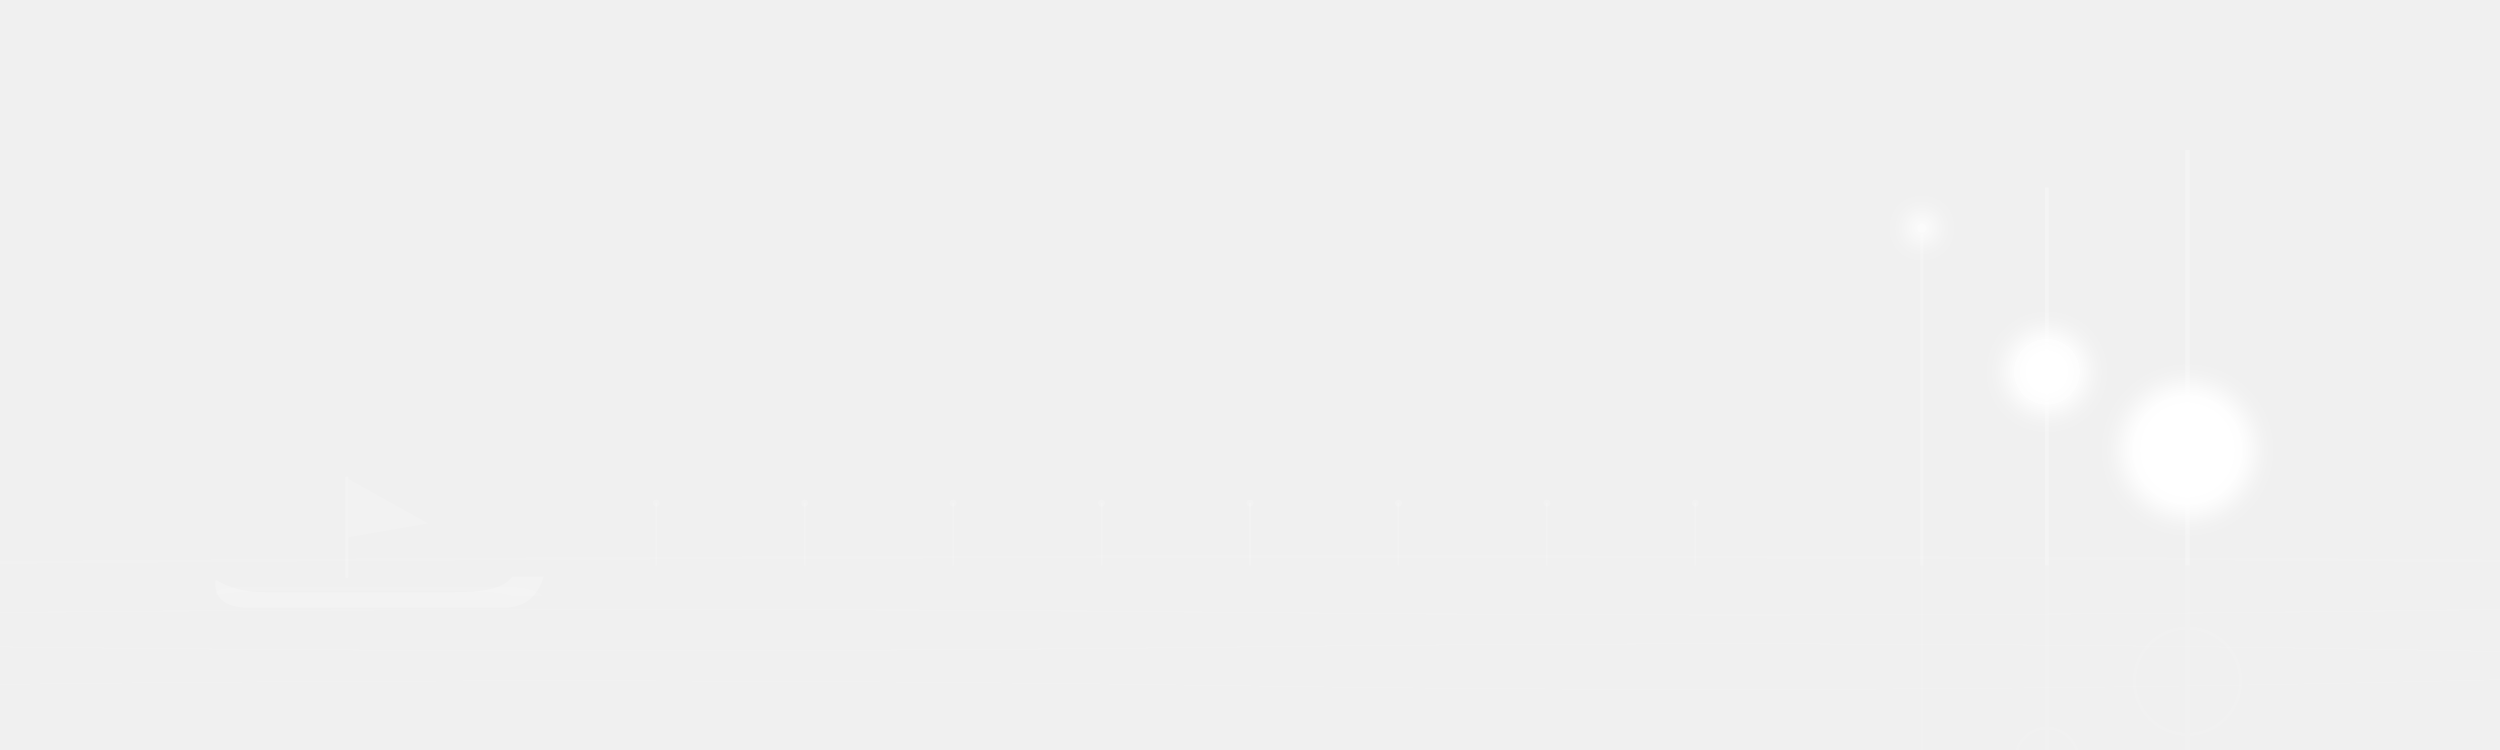
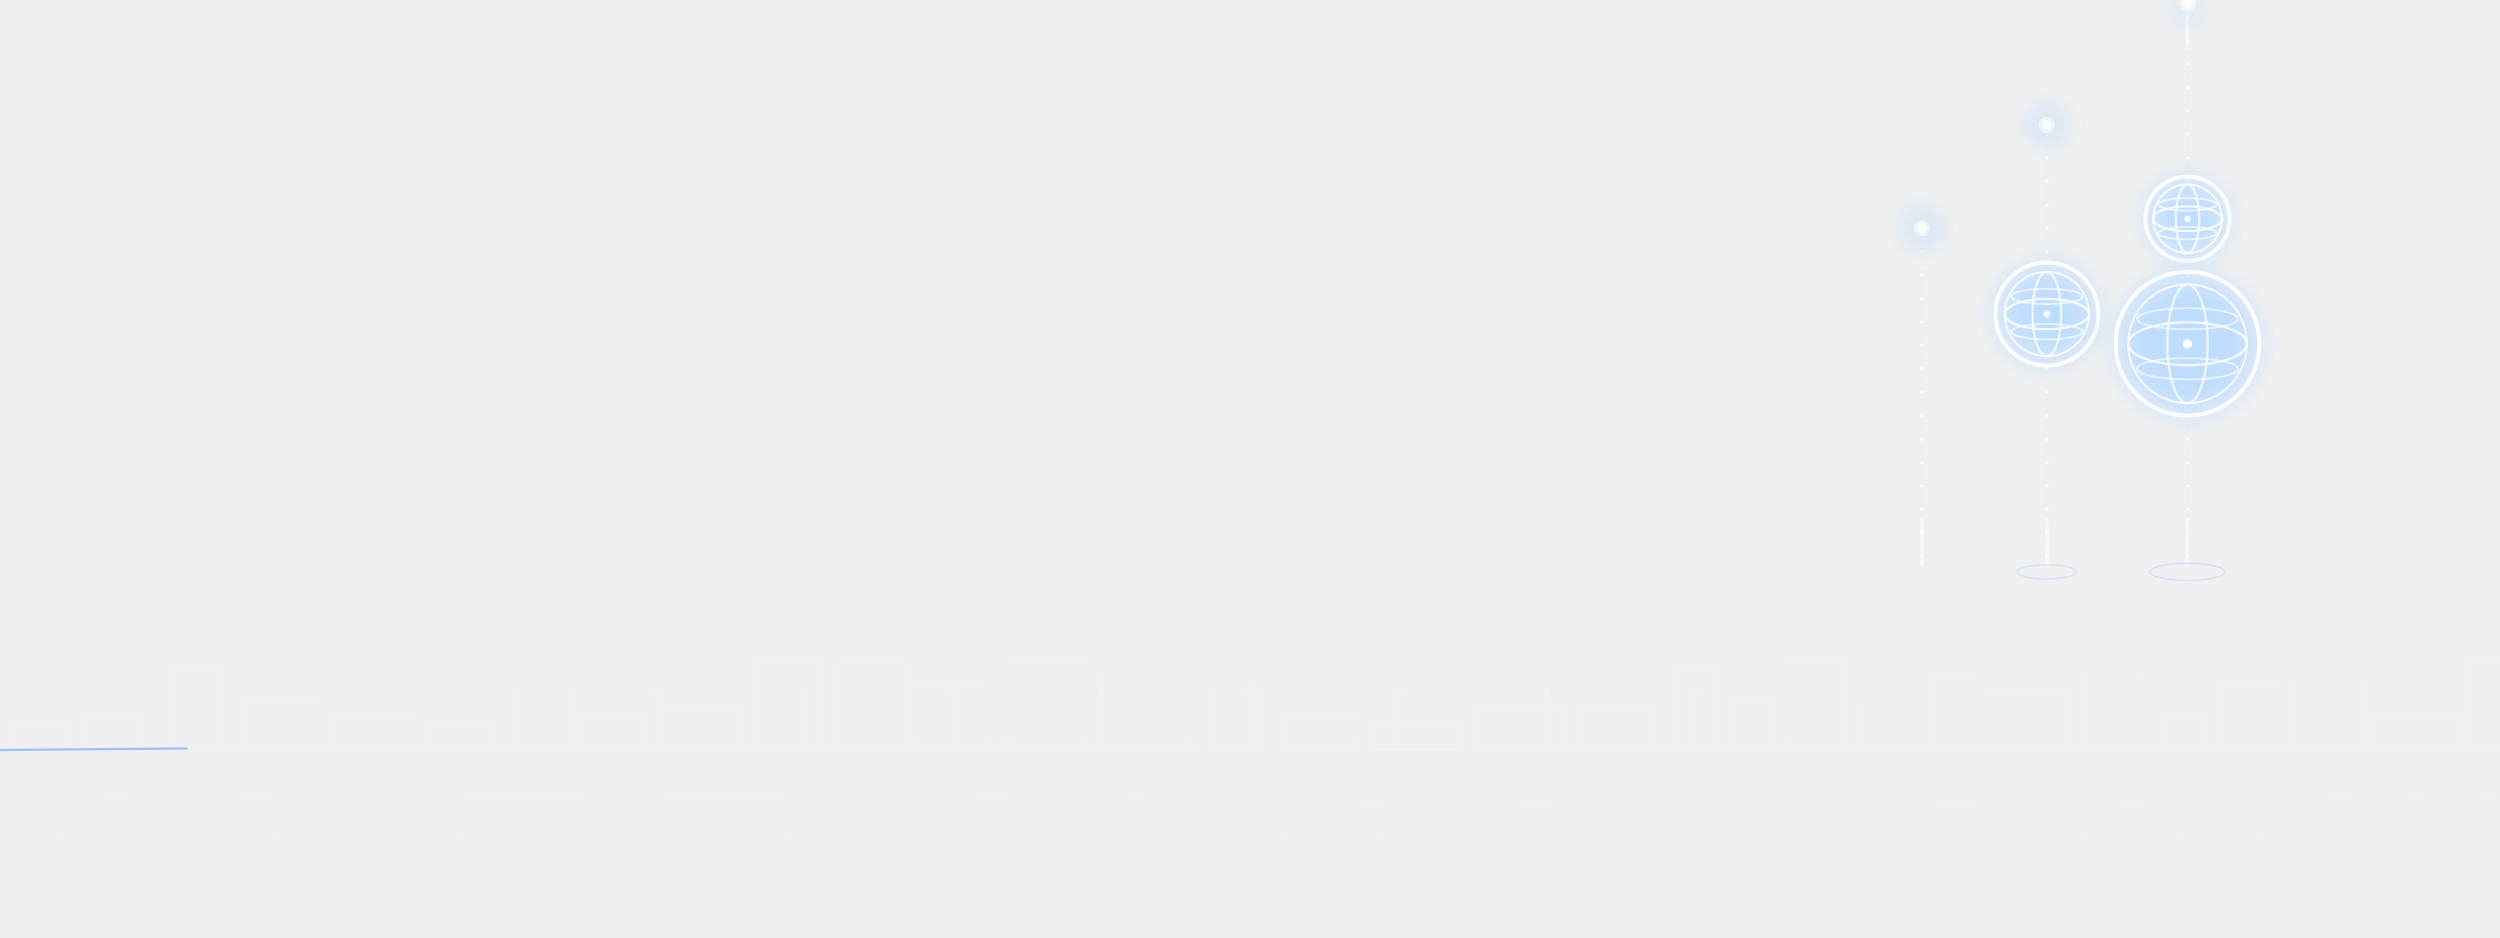
- <svg xmlns="http://www.w3.org/2000/svg" viewBox="0 0 1600 480" preserveAspectRatio="xMidYMax slice" aria-hidden="true">
+ <svg xmlns="http://www.w3.org/2000/svg" viewBox="0 0 1600 600" preserveAspectRatio="xMidYMax slice" aria-hidden="true">
  <defs>
    <filter id="towerGlow" x="-200%" y="-200%" width="500%" height="500%">
-       <feGaussianBlur stdDeviation="7" />
+       <feGaussianBlur stdDeviation="9" />
+     </filter>
+     <filter id="towerGlowBig" x="-250%" y="-250%" width="600%" height="600%">
+       <feGaussianBlur stdDeviation="15" />
    </filter>
  </defs>
  <style>
    /* Ambient glowing halo for the Kuwait Towers — independent, desynced cycles.
       Self-contained so it plays correctly even though this SVG is embedded as an image. */
-     @keyframes towerHalo1{ 0%,100%{ opacity:.14; } 50%{ opacity:.48; } }
-     @keyframes towerHalo2{ 0%,100%{ opacity:.12; } 50%{ opacity:.4; } }
-     @keyframes towerHalo3{ 0%,100%{ opacity:.13; } 50%{ opacity:.44; } }
+     @keyframes towerHalo1{ 0%,100%{ opacity:.09; } 50%{ opacity:.3; } }
+     @keyframes towerHalo2{ 0%,100%{ opacity:.08; } 50%{ opacity:.27; } }
+     @keyframes towerHalo3{ 0%,100%{ opacity:.085; } 50%{ opacity:.28; } }
+     @keyframes towerHaloGlow{ 0%,100%{ opacity:.04; } 50%{ opacity:.13; } }
    .kt-halo{ filter:url(#towerGlow); }
    .kt-halo-1{ animation:towerHalo1 2.4s ease-in-out infinite; }
    .kt-halo-2{ animation:towerHalo2 3s ease-in-out infinite -0.8s; }
    .kt-halo-3{ animation:towerHalo3 2.7s ease-in-out infinite -1.5s; }
+     .kt-halo-glow{ animation:towerHaloGlow 3.6s ease-in-out infinite -1.1s; }
+ 
+     /* Rising signal pulse travelling up each tower line. */
+     @keyframes kuwaitSignalRise{ 0%{ stroke-dashoffset:300; } 100%{ stroke-dashoffset:-60; } }
+     .kt-signal{ stroke-dasharray:30 300; animation:kuwaitSignalRise 3.4s linear infinite; }
+ 
+     /* Slow tumble on the wireframe-globe tower caps. */
+     @keyframes kuwaitGlobeSpin{ to{ transform:rotate(360deg); } }
+     .kt-globe-wire{ animation:kuwaitGlobeSpin 19s linear infinite; }
+     .kt-globe-wire--rev{ animation-duration:25s; animation-direction:reverse; }
+ 
+     /* Individual wireframe lines take turns brightening, like a slow scan. */
+     @keyframes kuwaitWireScan{ 0%,100%{ stroke-opacity:.35; } 50%{ stroke-opacity:1; } }
+     .kt-wire-scan{ animation:kuwaitWireScan 4.8s ease-in-out infinite; }
+ 
+     /* Skyline — thin building outlines, revealed once on load, with
+        randomized-interval window flicker and an occasional light trace
+        along the ground line. */
+     @keyframes kuwaitSkylineIn{ from{ opacity:0; } to{ opacity:0.9; } }
+     .kt-skyline{ animation:kuwaitSkylineIn 1.1s ease-out 0.5s backwards; }
+     @keyframes kuwaitWindowFlicker{ 0%,100%{ opacity:0; } 8%{ opacity:.85; } 14%{ opacity:.2; } 20%{ opacity:.7; } 60%{ opacity:.55; } 80%{ opacity:0; } }
+     .kt-window{ opacity:0; animation-name:kuwaitWindowFlicker; animation-timing-function:ease-in-out; animation-iteration-count:infinite; }
+     @keyframes kuwaitGroundPulse{ 0%{ stroke-dashoffset:420; opacity:0; } 8%{ opacity:.5; } 92%{ opacity:.5; } 100%{ stroke-dashoffset:-1200; opacity:0; } }
+     .kt-ground-pulse{ stroke-dasharray:120 1500; animation:kuwaitGroundPulse 9s linear infinite; }
+ 
+     /* Formation entrance, modelled on the teaser video: each tower's signal
+        line draws upward from the water, and its beads / nodes / globes snap
+        into place as the draw reaches them — a one-shot sequence on load that
+        then hands off cleanly into the ambient loops above. */
+     @keyframes kuwaitLineDraw{ from{ stroke-dashoffset:1; } to{ stroke-dashoffset:0; } }
+     .kt-line-draw{ stroke-dasharray:1; animation-name:kuwaitLineDraw; animation-timing-function:cubic-bezier(.25,.85,.3,1); animation-fill-mode:backwards; }
+     @keyframes kuwaitParticleIn{ 0%{ opacity:0; transform:scale(.25) translateY(7px); } 65%{ opacity:1; } 100%{ transform:scale(1) translateY(0); } }
+     .kt-particle-in{ transform-box:fill-box; transform-origin:center; animation-name:kuwaitParticleIn; animation-timing-function:cubic-bezier(.22,.9,.3,1); animation-fill-mode:backwards; }
+ 
    @media (prefers-reduced-motion: reduce){
-       .kt-halo-1, .kt-halo-2, .kt-halo-3{ animation:none; opacity:.24; }
+       .kt-halo-1, .kt-halo-2, .kt-halo-3{ animation:none; opacity:.14; }
+       .kt-halo-glow{ animation:none; opacity:.07; }
+       .kt-signal{ animation:none; opacity:0.5; }
+       .kt-globe-wire{ animation:none; }
+       .kt-wire-scan{ animation:none; stroke-opacity:0.7; }
+       .kt-skyline{ animation:none; opacity:0.9; }
+       .kt-window{ animation:none; opacity:0.35; }
+       .kt-ground-pulse{ animation:none; opacity:0; }
+       .kt-line-draw{ animation:none; stroke-dashoffset:0; }
+       .kt-particle-in{ animation:none; opacity:1; transform:none; }
    }
  </style>
-   <g stroke="#FFFFFF" fill="none">
-     <path d="M0,392 Q400,388 800,392 T1600,390" stroke-width="1" opacity="0.05" />
-     <path d="M0,414 Q400,419 800,414 T1600,417" stroke-width="1" opacity="0.045" />
-     <path d="M0,438 Q400,433 800,439 T1600,435" stroke-width="1" opacity="0.04" />
-     <path d="M0,460 Q400,464 800,459 T1600,462" stroke-width="1" opacity="0.035" />
-   </g>
-   <path d="M0,360 Q800,353 1600,359" fill="none" stroke="#FFFFFF" stroke-width="1.5" opacity="0.1" />
-   <g>
-     <line x1="420" y1="362" x2="420" y2="322" stroke="#FFFFFF" stroke-width="1" opacity="0.15" />
-     <circle cx="420" cy="322" r="2.2" fill="#FFFFFF" opacity="0.15" />
-     <line x1="515" y1="362" x2="515" y2="322" stroke="#FFFFFF" stroke-width="1" opacity="0.15" />
-     <circle cx="515" cy="322" r="2.2" fill="#FFFFFF" opacity="0.15" />
-     <line x1="610" y1="362" x2="610" y2="322" stroke="#FFFFFF" stroke-width="1" opacity="0.15" />
-     <circle cx="610" cy="322" r="2.2" fill="#FFFFFF" opacity="0.15" />
-     <line x1="705" y1="362" x2="705" y2="322" stroke="#FFFFFF" stroke-width="1" opacity="0.15" />
-     <circle cx="705" cy="322" r="2.2" fill="#FFFFFF" opacity="0.15" />
-     <line x1="800" y1="362" x2="800" y2="322" stroke="#FFFFFF" stroke-width="1" opacity="0.15" />
-     <circle cx="800" cy="322" r="2.2" fill="#FFFFFF" opacity="0.15" />
-     <line x1="895" y1="362" x2="895" y2="322" stroke="#FFFFFF" stroke-width="1" opacity="0.15" />
-     <circle cx="895" cy="322" r="2.2" fill="#FFFFFF" opacity="0.15" />
-     <line x1="990" y1="362" x2="990" y2="322" stroke="#FFFFFF" stroke-width="1" opacity="0.15" />
-     <circle cx="990" cy="322" r="2.2" fill="#FFFFFF" opacity="0.15" />
-     <line x1="1085" y1="362" x2="1085" y2="322" stroke="#FFFFFF" stroke-width="1" opacity="0.15" />
-     <circle cx="1085" cy="322" r="2.2" fill="#FFFFFF" opacity="0.15" />
-   </g>
-   <g transform="translate(230,362)" opacity="0.2">
-     <path d="M-92,9 Q-94,26 -72,27 L92,27 Q112,27 118,7 L98,7 C92,15 79,17 60,17 L-60,17 C-74,17 -84,14 -92,9 Z" fill="#FFFFFF" />
-     <line x1="-8" y1="7" x2="-8" y2="-56" stroke="#FFFFFF" stroke-width="2" stroke-linecap="round" />
-     <path d="M-8,-56 L44,-27 L-8,-18 Z" fill="#FFFFFF" opacity="0.62" />
-   </g>
-   <g transform="translate(230,384) scale(1,-0.32)" opacity="0.05">
-     <path d="M-92,9 Q-94,26 -72,27 L92,27 Q112,27 118,7 L98,7 C92,15 79,17 60,17 L-60,17 C-74,17 -84,14 -92,9 Z" fill="#FFFFFF" />
-   </g>
-   <g transform="translate(0,724) scale(1,-1)" opacity="0.05">
-     <line x1="1230" y1="362" x2="1230" y2="150" stroke="#FFFFFF" stroke-width="2" />
-     <circle cx="1230" cy="146" r="3" fill="#FFFFFF" />
-     <line x1="1310" y1="362" x2="1310" y2="120" stroke="#FFFFFF" stroke-width="2.5" />
-     <circle cx="1310" cy="238" r="20" fill="none" stroke="#FFFFFF" stroke-width="2" />
-     <line x1="1400" y1="362" x2="1400" y2="96" stroke="#FFFFFF" stroke-width="3" />
-     <circle cx="1400" cy="288" r="34" fill="none" stroke="#FFFFFF" stroke-width="2.2" />
+   <g transform="translate(0,120)">
+     <g stroke="#FFFFFF" fill="none">
+       <path d="M0,392 Q400,388 800,392 T1600,390" stroke-width="1" opacity="0.05" />
+       <path d="M0,414 Q400,419 800,414 T1600,417" stroke-width="1" opacity="0.045" />
+       <path d="M0,438 Q400,433 800,439 T1600,435" stroke-width="1" opacity="0.04" />
+       <path d="M0,460 Q400,464 800,459 T1600,462" stroke-width="1" opacity="0.035" />
+     </g>
+     <g class="kt-skyline" opacity="0.9">
+       <rect x="10" y="343" width="33" height="17" fill="none" stroke="#FFFFFF" stroke-width="1" opacity="0.129" />
+       <rect x="52" y="336" width="40" height="24" fill="none" stroke="#FFFFFF" stroke-width="1" opacity="0.129" />
+       <rect x="108" y="307" width="31" height="53" fill="none" stroke="#FFFFFF" stroke-width="1" opacity="0.104" />
+       <rect x="155" y="330" width="52" height="30" fill="none" stroke="#FFFFFF" stroke-width="1" opacity="0.106" />
+       <rect x="214" y="338" width="50" height="22" fill="none" stroke="#FFFFFF" stroke-width="1" opacity="0.099" />
+       <rect x="275" y="342" width="42" height="18" fill="none" stroke="#FFFFFF" stroke-width="1" opacity="0.128" />
+       <rect x="331" y="320" width="33" height="40" fill="none" stroke="#FFFFFF" stroke-width="1" opacity="0.076" />
+       <rect x="371" y="338" width="40" height="22" fill="none" stroke="#FFFFFF" stroke-width="1" opacity="0.1" />
+       <rect x="424" y="334" width="49" height="26" fill="none" stroke="#FFFFFF" stroke-width="1" opacity="0.1" />
+       <rect x="482" y="300" width="43" height="60" fill="none" stroke="#FFFFFF" stroke-width="1" opacity="0.145" />
+       <rect x="537" y="304" width="43" height="56" fill="none" stroke="#FFFFFF" stroke-width="1" opacity="0.125" />
+       <rect x="586" y="319" width="46" height="41" fill="none" stroke="#FFFFFF" stroke-width="1" opacity="0.091" />
+       <rect x="645" y="303" width="51" height="57" fill="none" stroke="#FFFFFF" stroke-width="1" opacity="0.107" />
+       <rect x="704" y="313" width="58" height="47" fill="none" stroke="#FFFFFF" stroke-width="1" opacity="0.077" />
+       <rect x="777" y="320" width="30" height="40" fill="none" stroke="#FFFFFF" stroke-width="1" opacity="0.101" />
+       <rect x="823" y="337" width="47" height="23" fill="none" stroke="#FFFFFF" stroke-width="1" opacity="0.093" />
+       <rect x="878" y="344" width="55" height="16" fill="none" stroke="#FFFFFF" stroke-width="1" opacity="0.146" />
+       <rect x="943" y="333" width="58" height="27" fill="none" stroke="#FFFFFF" stroke-width="1" opacity="0.111" />
+       <rect x="1009" y="334" width="49" height="26" fill="none" stroke="#FFFFFF" stroke-width="1" opacity="0.113" />
+       <rect x="1072" y="306" width="26" height="54" fill="none" stroke="#FFFFFF" stroke-width="1" opacity="0.096" />
+       <rect x="1107" y="329" width="29" height="31" fill="none" stroke="#FFFFFF" stroke-width="1" opacity="0.14" />
+       <rect x="1144" y="302" width="34" height="58" fill="none" stroke="#FFFFFF" stroke-width="1" opacity="0.108" />
+       <rect x="1191" y="329" width="33" height="31" fill="none" stroke="#FFFFFF" stroke-width="1" opacity="0.088" />
+       <rect x="1235" y="312" width="30" height="48" fill="none" stroke="#FFFFFF" stroke-width="1" opacity="0.089" />
+       <rect x="1272" y="322" width="53" height="38" fill="none" stroke="#FFFFFF" stroke-width="1" opacity="0.104" />
+       <rect x="1334" y="310" width="38" height="50" fill="none" stroke="#FFFFFF" stroke-width="1" opacity="0.106" />
+       <rect x="1386" y="339" width="26" height="21" fill="none" stroke="#FFFFFF" stroke-width="1" opacity="0.144" />
+       <rect x="1421" y="318" width="36" height="42" fill="none" stroke="#FFFFFF" stroke-width="1" opacity="0.109" />
+       <rect x="1469" y="315" width="42" height="45" fill="none" stroke="#FFFFFF" stroke-width="1" opacity="0.093" />
+       <rect x="1517" y="339" width="58" height="21" fill="none" stroke="#FFFFFF" stroke-width="1" opacity="0.138" />
+       <rect x="1582" y="301" width="30" height="59" fill="none" stroke="#FFFFFF" stroke-width="1" opacity="0.139" />
+     </g>
+     <g class="kt-skyline-windows">
+       <rect class="kt-window" x="113.9" y="321.1" width="2.6" height="3.4" fill="#CFE0FF" style="animation-delay:-4.21s; animation-duration:6.74s;" />
+       <rect class="kt-window" x="192.2" y="335.1" width="2.6" height="3.4" fill="#CFE0FF" style="animation-delay:-5.64s; animation-duration:7.29s;" />
+       <rect class="kt-window" x="173.0" y="337.5" width="2.6" height="3.4" fill="#CFE0FF" style="animation-delay:-6.7s; animation-duration:5.85s;" />
+       <rect class="kt-window" x="353.2" y="341.1" width="2.6" height="3.4" fill="#CFE0FF" style="animation-delay:-6.03s; animation-duration:6.81s;" />
+       <rect class="kt-window" x="350.5" y="326.2" width="2.6" height="3.4" fill="#CFE0FF" style="animation-delay:-1.6s; animation-duration:5.66s;" />
+       <rect class="kt-window" x="505.5" y="312.9" width="2.6" height="3.4" fill="#CFE0FF" style="animation-delay:-5.1s; animation-duration:5.15s;" />
+       <rect class="kt-window" x="562.9" y="344.4" width="2.6" height="3.4" fill="#CFE0FF" style="animation-delay:-5.43s; animation-duration:5.42s;" />
+       <rect class="kt-window" x="622.0" y="339.3" width="2.6" height="3.4" fill="#CFE0FF" style="animation-delay:-5.03s; animation-duration:5.35s;" />
+       <rect class="kt-window" x="654.6" y="340.0" width="2.6" height="3.4" fill="#CFE0FF" style="animation-delay:-3.77s; animation-duration:7.49s;" />
+       <rect class="kt-window" x="666.1" y="333.1" width="2.6" height="3.4" fill="#CFE0FF" style="animation-delay:-2.53s; animation-duration:8.49s;" />
+       <rect class="kt-window" x="748.5" y="323.0" width="2.6" height="3.4" fill="#CFE0FF" style="animation-delay:-1.12s; animation-duration:7.22s;" />
+       <rect class="kt-window" x="791.1" y="350.2" width="2.6" height="3.4" fill="#CFE0FF" style="animation-delay:-6.03s; animation-duration:4.55s;" />
+       <rect class="kt-window" x="794.7" y="342.7" width="2.6" height="3.4" fill="#CFE0FF" style="animation-delay:-3.76s; animation-duration:5.57s;" />
+       <rect class="kt-window" x="987.9" y="341.9" width="2.6" height="3.4" fill="#CFE0FF" style="animation-delay:-4.47s; animation-duration:6.94s;" />
+       <rect class="kt-window" x="1077.7" y="325.5" width="2.6" height="3.4" fill="#CFE0FF" style="animation-delay:-6.9s; animation-duration:7.73s;" />
+       <rect class="kt-window" x="1112.5" y="342.3" width="2.6" height="3.4" fill="#CFE0FF" style="animation-delay:-0.48s; animation-duration:7.54s;" />
+       <rect class="kt-window" x="1151.8" y="330.2" width="2.6" height="3.4" fill="#CFE0FF" style="animation-delay:-4.25s; animation-duration:8.36s;" />
+       <rect class="kt-window" x="1169.4" y="340.2" width="2.6" height="3.4" fill="#CFE0FF" style="animation-delay:-4.83s; animation-duration:7.35s;" />
+       <rect class="kt-window" x="1157.2" y="336.6" width="2.6" height="3.4" fill="#CFE0FF" style="animation-delay:-2.61s; animation-duration:8.1s;" />
+       <rect class="kt-window" x="1195.5" y="343.4" width="2.6" height="3.4" fill="#CFE0FF" style="animation-delay:-4.12s; animation-duration:4.53s;" />
+       <rect class="kt-window" x="1210.6" y="335.0" width="2.6" height="3.4" fill="#CFE0FF" style="animation-delay:-0.47s; animation-duration:4.63s;" />
+       <rect class="kt-window" x="1243.1" y="321.5" width="2.6" height="3.4" fill="#CFE0FF" style="animation-delay:-6.55s; animation-duration:6.78s;" />
+       <rect class="kt-window" x="1248.0" y="343.7" width="2.6" height="3.4" fill="#CFE0FF" style="animation-delay:-5.65s; animation-duration:5.26s;" />
+       <rect class="kt-window" x="1312.3" y="328.3" width="2.6" height="3.4" fill="#CFE0FF" style="animation-delay:-4.57s; animation-duration:7.08s;" />
+       <rect class="kt-window" x="1278.5" y="344.5" width="2.6" height="3.4" fill="#CFE0FF" style="animation-delay:-5.6s; animation-duration:4.94s;" />
+       <rect class="kt-window" x="1343.0" y="331.7" width="2.6" height="3.4" fill="#CFE0FF" style="animation-delay:-6.12s; animation-duration:4.8s;" />
+       <rect class="kt-window" x="1359.8" y="345.8" width="2.6" height="3.4" fill="#CFE0FF" style="animation-delay:-0.69s; animation-duration:7.11s;" />
+       <rect class="kt-window" x="1446.6" y="348.3" width="2.6" height="3.4" fill="#CFE0FF" style="animation-delay:-1.15s; animation-duration:4.51s;" />
+       <rect class="kt-window" x="1493.5" y="335.1" width="2.6" height="3.4" fill="#CFE0FF" style="animation-delay:-1.33s; animation-duration:5.37s;" />
+       <rect class="kt-window" x="1474.8" y="342.8" width="2.6" height="3.4" fill="#CFE0FF" style="animation-delay:-0.43s; animation-duration:5.75s;" />
+       <rect class="kt-window" x="1474.6" y="334.8" width="2.6" height="3.4" fill="#CFE0FF" style="animation-delay:-6.44s; animation-duration:6.62s;" />
+       <rect class="kt-window" x="1588.3" y="346.1" width="2.6" height="3.4" fill="#CFE0FF" style="animation-delay:-1.72s; animation-duration:6.88s;" />
+       <rect class="kt-window" x="1597.8" y="324.9" width="2.6" height="3.4" fill="#CFE0FF" style="animation-delay:-4.09s; animation-duration:6.59s;" />
+     </g>
+     <path d="M0,360 Q800,353 1600,359" fill="none" stroke="#FFFFFF" stroke-width="1.5" opacity="0.1" />
+     <path class="kt-ground-pulse" d="M0,360 Q800,353 1600,359" fill="none" stroke="#9FC0FF" stroke-width="1.5" />
+     <g>
+       <line x1="420" y1="362" x2="420" y2="322" stroke="#FFFFFF" stroke-width="1" opacity="0.15" />
+       <circle cx="420" cy="322" r="2.2" fill="#FFFFFF" opacity="0.15" />
+       <line x1="515" y1="362" x2="515" y2="322" stroke="#FFFFFF" stroke-width="1" opacity="0.15" />
+       <circle cx="515" cy="322" r="2.2" fill="#FFFFFF" opacity="0.15" />
+       <line x1="610" y1="362" x2="610" y2="322" stroke="#FFFFFF" stroke-width="1" opacity="0.15" />
+       <circle cx="610" cy="322" r="2.2" fill="#FFFFFF" opacity="0.15" />
+       <line x1="705" y1="362" x2="705" y2="322" stroke="#FFFFFF" stroke-width="1" opacity="0.15" />
+       <circle cx="705" cy="322" r="2.2" fill="#FFFFFF" opacity="0.15" />
+       <line x1="800" y1="362" x2="800" y2="322" stroke="#FFFFFF" stroke-width="1" opacity="0.15" />
+       <circle cx="800" cy="322" r="2.2" fill="#FFFFFF" opacity="0.15" />
+       <line x1="895" y1="362" x2="895" y2="322" stroke="#FFFFFF" stroke-width="1" opacity="0.15" />
+       <circle cx="895" cy="322" r="2.2" fill="#FFFFFF" opacity="0.15" />
+       <line x1="990" y1="362" x2="990" y2="322" stroke="#FFFFFF" stroke-width="1" opacity="0.15" />
+       <circle cx="990" cy="322" r="2.2" fill="#FFFFFF" opacity="0.15" />
+       <line x1="1085" y1="362" x2="1085" y2="322" stroke="#FFFFFF" stroke-width="1" opacity="0.15" />
+       <circle cx="1085" cy="322" r="2.2" fill="#FFFFFF" opacity="0.15" />
+     </g>
  </g>
  <g>
-     <line x1="1230" y1="362" x2="1230" y2="150" stroke="#FFFFFF" stroke-width="2" opacity="0.22" />
-     <circle class="kt-halo kt-halo-1" cx="1230" cy="146" r="10" fill="#FFFFFF" />
-     <circle cx="1230" cy="146" r="3" fill="#FFFFFF" opacity="0.28" />
-     <line x1="1310" y1="362" x2="1310" y2="120" stroke="#FFFFFF" stroke-width="2.5" opacity="0.24" />
-     <circle class="kt-halo kt-halo-2" cx="1310" cy="238" r="27" fill="#FFFFFF" />
-     <circle cx="1310" cy="238" r="20" fill="none" stroke="#FFFFFF" stroke-width="2" opacity="0.3" />
-     <circle cx="1310" cy="238" r="12" fill="#FFFFFF" opacity="0.12" />
-     <line x1="1400" y1="362" x2="1400" y2="96" stroke="#FFFFFF" stroke-width="3" opacity="0.26" />
-     <circle class="kt-halo kt-halo-3" cx="1400" cy="288" r="43" fill="#FFFFFF" />
-     <circle cx="1400" cy="288" r="34" fill="none" stroke="#FFFFFF" stroke-width="2.2" opacity="0.34" />
-     <circle cx="1400" cy="288" r="21" fill="#FFFFFF" opacity="0.14" />
+     <line x1="1230" y1="362" x2="1230" y2="146" stroke="#BFE0FF" stroke-width="5" opacity="0.07" filter="url(#towerGlow)" pathLength="1" class="kt-line-draw" style="animation-delay:0.05s; animation-duration:0.85s;" />
+     <line x1="1230" y1="362" x2="1230" y2="146" stroke="#DCEBFF" stroke-width="1.8" opacity="0.5" pathLength="1" class="kt-line-draw" style="animation-delay:0.05s; animation-duration:0.85s;" />
+     <circle cx="1230" cy="356.0" r="1.15" fill="#FFFFFF" opacity="0.78" class="kt-particle-in" style="animation-delay:0.07s; animation-duration:0.36s;" />
+     <circle cx="1230" cy="341.0" r="1.15" fill="#FFFFFF" opacity="0.78" class="kt-particle-in" style="animation-delay:0.13s; animation-duration:0.36s;" />
+     <circle cx="1230" cy="326.0" r="1.15" fill="#FFFFFF" opacity="0.78" class="kt-particle-in" style="animation-delay:0.19s; animation-duration:0.36s;" />
+     <circle cx="1230" cy="311.0" r="1.15" fill="#FFFFFF" opacity="0.78" class="kt-particle-in" style="animation-delay:0.25s; animation-duration:0.36s;" />
+     <circle cx="1230" cy="296.0" r="1.15" fill="#FFFFFF" opacity="0.78" class="kt-particle-in" style="animation-delay:0.31s; animation-duration:0.36s;" />
+     <circle cx="1230" cy="281.0" r="1.15" fill="#FFFFFF" opacity="0.78" class="kt-particle-in" style="animation-delay:0.37s; animation-duration:0.36s;" />
+     <circle cx="1230" cy="266.0" r="1.15" fill="#FFFFFF" opacity="0.78" class="kt-particle-in" style="animation-delay:0.43s; animation-duration:0.36s;" />
+     <circle cx="1230" cy="251.0" r="1.15" fill="#FFFFFF" opacity="0.78" class="kt-particle-in" style="animation-delay:0.49s; animation-duration:0.36s;" />
+     <circle cx="1230" cy="236.0" r="1.15" fill="#FFFFFF" opacity="0.78" class="kt-particle-in" style="animation-delay:0.55s; animation-duration:0.36s;" />
+     <circle cx="1230" cy="221.0" r="1.15" fill="#FFFFFF" opacity="0.78" class="kt-particle-in" style="animation-delay:0.60s; animation-duration:0.36s;" />
+     <circle cx="1230" cy="206.0" r="1.15" fill="#FFFFFF" opacity="0.78" class="kt-particle-in" style="animation-delay:0.66s; animation-duration:0.36s;" />
+     <circle cx="1230" cy="191.0" r="1.15" fill="#FFFFFF" opacity="0.78" class="kt-particle-in" style="animation-delay:0.72s; animation-duration:0.36s;" />
+     <circle cx="1230" cy="176.0" r="1.15" fill="#FFFFFF" opacity="0.78" class="kt-particle-in" style="animation-delay:0.78s; animation-duration:0.36s;" />
+     <circle cx="1230" cy="161.0" r="1.15" fill="#FFFFFF" opacity="0.78" class="kt-particle-in" style="animation-delay:0.84s; animation-duration:0.36s;" />
+     <line x1="1230" y1="362" x2="1230" y2="146" stroke="#FFFFFF" stroke-width="2.2" opacity="0.55" class="kt-signal" style="animation-delay:-0.2s;" />
+     <g class="kt-particle-in" style="animation-delay:0.90s; animation-duration:0.5s;">
+       <circle class="kt-halo kt-halo-1" cx="1230" cy="146" r="10" fill="#BFDDFF" filter="url(#towerGlowBig)" style="animation-delay:-0.4s;" />
+       <circle cx="1230" cy="146" r="5.2" fill="#FFFFFF" opacity="0.5" />
+       <circle cx="1230" cy="146" r="3" fill="#FFFFFF" opacity="0.95" />
+     </g>
+     <line x1="1310" y1="362" x2="1310" y2="80" stroke="#BFE0FF" stroke-width="5" opacity="0.07" filter="url(#towerGlow)" pathLength="1" class="kt-line-draw" style="animation-delay:0.12s; animation-duration:1.00s;" />
+     <line x1="1310" y1="362" x2="1310" y2="80" stroke="#DCEBFF" stroke-width="1.8" opacity="0.5" pathLength="1" class="kt-line-draw" style="animation-delay:0.12s; animation-duration:1.00s;" />
+     <circle cx="1310" cy="356.0" r="1.15" fill="#FFFFFF" opacity="0.78" class="kt-particle-in" style="animation-delay:0.14s; animation-duration:0.36s;" />
+     <circle cx="1310" cy="341.0" r="1.15" fill="#FFFFFF" opacity="0.78" class="kt-particle-in" style="animation-delay:0.19s; animation-duration:0.36s;" />
+     <circle cx="1310" cy="326.0" r="1.15" fill="#FFFFFF" opacity="0.78" class="kt-particle-in" style="animation-delay:0.25s; animation-duration:0.36s;" />
+     <circle cx="1310" cy="311.0" r="1.15" fill="#FFFFFF" opacity="0.78" class="kt-particle-in" style="animation-delay:0.30s; animation-duration:0.36s;" />
+     <circle cx="1310" cy="296.0" r="1.15" fill="#FFFFFF" opacity="0.78" class="kt-particle-in" style="animation-delay:0.35s; animation-duration:0.36s;" />
+     <circle cx="1310" cy="281.0" r="1.15" fill="#FFFFFF" opacity="0.78" class="kt-particle-in" style="animation-delay:0.41s; animation-duration:0.36s;" />
+     <circle cx="1310" cy="266.0" r="1.15" fill="#FFFFFF" opacity="0.78" class="kt-particle-in" style="animation-delay:0.46s; animation-duration:0.36s;" />
+     <circle cx="1310" cy="251.0" r="1.15" fill="#FFFFFF" opacity="0.78" class="kt-particle-in" style="animation-delay:0.51s; animation-duration:0.36s;" />
+     <circle cx="1310" cy="236.0" r="1.15" fill="#FFFFFF" opacity="0.78" class="kt-particle-in" style="animation-delay:0.57s; animation-duration:0.36s;" />
+     <circle cx="1310" cy="221.0" r="1.15" fill="#FFFFFF" opacity="0.78" class="kt-particle-in" style="animation-delay:0.62s; animation-duration:0.36s;" />
+     <circle cx="1310" cy="206.0" r="1.15" fill="#FFFFFF" opacity="0.78" class="kt-particle-in" style="animation-delay:0.67s; animation-duration:0.36s;" />
+     <circle cx="1310" cy="191.0" r="1.15" fill="#FFFFFF" opacity="0.78" class="kt-particle-in" style="animation-delay:0.73s; animation-duration:0.36s;" />
+     <circle cx="1310" cy="176.0" r="1.15" fill="#FFFFFF" opacity="0.78" class="kt-particle-in" style="animation-delay:0.78s; animation-duration:0.36s;" />
+     <circle cx="1310" cy="161.0" r="1.15" fill="#FFFFFF" opacity="0.78" class="kt-particle-in" style="animation-delay:0.83s; animation-duration:0.36s;" />
+     <circle cx="1310" cy="146.0" r="1.15" fill="#FFFFFF" opacity="0.78" class="kt-particle-in" style="animation-delay:0.89s; animation-duration:0.36s;" />
+     <circle cx="1310" cy="131.0" r="1.15" fill="#FFFFFF" opacity="0.78" class="kt-particle-in" style="animation-delay:0.94s; animation-duration:0.36s;" />
+     <circle cx="1310" cy="116.0" r="1.15" fill="#FFFFFF" opacity="0.78" class="kt-particle-in" style="animation-delay:0.99s; animation-duration:0.36s;" />
+     <circle cx="1310" cy="101.0" r="1.15" fill="#FFFFFF" opacity="0.78" class="kt-particle-in" style="animation-delay:1.05s; animation-duration:0.36s;" />
+     <circle cx="1310" cy="86.0" r="1.15" fill="#FFFFFF" opacity="0.78" class="kt-particle-in" style="animation-delay:1.10s; animation-duration:0.36s;" />
+     <line x1="1310" y1="362" x2="1310" y2="80" stroke="#FFFFFF" stroke-width="2.2" opacity="0.55" class="kt-signal" style="animation-delay:-1.6s;" />
+     <g class="kt-particle-in" style="animation-delay:1.12s; animation-duration:0.5s;">
+       <circle class="kt-halo kt-halo-2" cx="1310" cy="80" r="10" fill="#BFDDFF" filter="url(#towerGlowBig)" style="animation-delay:-0.9s;" />
+       <circle cx="1310" cy="80" r="5.2" fill="#FFFFFF" opacity="0.5" />
+       <circle cx="1310" cy="80" r="3" fill="#FFFFFF" opacity="0.95" />
+     </g>
+     <g class="kt-particle-in" style="animation-delay:0.69s; animation-duration:0.55s;">
+       <circle class="kt-halo kt-halo-glow" cx="1310" cy="201" r="31" fill="#BFDDFF" filter="url(#towerGlowBig)" />
+       <circle class="kt-wire-scan kt-wire-fixed" cx="1310" cy="201" r="27.0" fill="none" stroke="#FFFFFF" stroke-width="1.2" opacity="0.85" style="animation-delay:0s;" />
+       <circle class="kt-wire-fixed kt-wire-orbit" cx="1310" cy="201" r="33" fill="none" stroke="#FFFFFF" stroke-width="2.6" opacity="0.9" />
+       <g class="kt-globe-wire" style="transform-origin:1310px 201px; animation-duration:17s;">
+         <ellipse class="kt-wire-scan" cx="1310" cy="201" rx="27.0" ry="9.7" fill="none" stroke="#FFFFFF" stroke-width="1.4" opacity="0.85" style="animation-delay:-1.2s;" />
+         <ellipse class="kt-wire-scan" cx="1310" cy="189.7" rx="22.9" ry="4.9" fill="none" stroke="#FFFFFF" stroke-width="1.2" opacity="0.65" style="animation-delay:-2s;" />
+         <ellipse class="kt-wire-scan" cx="1310" cy="212.3" rx="22.9" ry="4.9" fill="none" stroke="#FFFFFF" stroke-width="1.2" opacity="0.65" style="animation-delay:-2.8s;" />
+         <ellipse class="kt-wire-scan" cx="1310" cy="201" rx="9.2" ry="27.0" fill="none" stroke="#FFFFFF" stroke-width="1.4" opacity="0.78" style="animation-delay:-3.6s;" />
+       </g>
+       <g class="kt-globe-dots">
+         <circle class="kt-window" cx="1298.4" cy="204.2" r="1.3" fill="#FFFFFF" style="animation-delay:-5.55s; animation-duration:4.4s;" />
+         <circle class="kt-window" cx="1297.3" cy="200.4" r="1.3" fill="#FFFFFF" style="animation-delay:-1.11s; animation-duration:4.54s;" />
+         <circle class="kt-window" cx="1298.3" cy="189.8" r="1.3" fill="#FFFFFF" style="animation-delay:-0.56s; animation-duration:3.91s;" />
+         <circle class="kt-window" cx="1324.7" cy="209.5" r="1.3" fill="#FFFFFF" style="animation-delay:-4.16s; animation-duration:3.13s;" />
+         <circle class="kt-window" cx="1330.7" cy="198.9" r="1.3" fill="#FFFFFF" style="animation-delay:-3.92s; animation-duration:4.85s;" />
+         <circle class="kt-window" cx="1310.2" cy="201.2" r="1.3" fill="#FFFFFF" style="animation-delay:-3.17s; animation-duration:3.18s;" />
+         <circle class="kt-window" cx="1311.9" cy="205.4" r="1.3" fill="#FFFFFF" style="animation-delay:-0.18s; animation-duration:4.39s;" />
+         <circle class="kt-window" cx="1293.1" cy="207.0" r="1.3" fill="#FFFFFF" style="animation-delay:-3.11s; animation-duration:4.92s;" />
+       </g>
+       <circle cx="1310" cy="201" r="2.2" fill="#FFFFFF" opacity="0.9" />
+     </g>
+     <ellipse cx="1310" cy="366" rx="19" ry="4.5" fill="none" stroke="#9FC0FF" stroke-width="1" opacity="0.28" class="kt-particle-in" style="animation-delay:0.15s; animation-duration:0.4s;" />
+     <line x1="1400" y1="362" x2="1400" y2="2" stroke="#BFE0FF" stroke-width="5" opacity="0.07" filter="url(#towerGlow)" pathLength="1" class="kt-line-draw" style="animation-delay:0.20s; animation-duration:1.15s;" />
+     <line x1="1400" y1="362" x2="1400" y2="2" stroke="#DCEBFF" stroke-width="1.8" opacity="0.5" pathLength="1" class="kt-line-draw" style="animation-delay:0.20s; animation-duration:1.15s;" />
+     <circle cx="1400" cy="356.0" r="1.15" fill="#FFFFFF" opacity="0.78" class="kt-particle-in" style="animation-delay:0.22s; animation-duration:0.36s;" />
+     <circle cx="1400" cy="341.0" r="1.15" fill="#FFFFFF" opacity="0.78" class="kt-particle-in" style="animation-delay:0.27s; animation-duration:0.36s;" />
+     <circle cx="1400" cy="326.0" r="1.15" fill="#FFFFFF" opacity="0.78" class="kt-particle-in" style="animation-delay:0.32s; animation-duration:0.36s;" />
+     <circle cx="1400" cy="311.0" r="1.15" fill="#FFFFFF" opacity="0.78" class="kt-particle-in" style="animation-delay:0.36s; animation-duration:0.36s;" />
+     <circle cx="1400" cy="296.0" r="1.15" fill="#FFFFFF" opacity="0.78" class="kt-particle-in" style="animation-delay:0.41s; animation-duration:0.36s;" />
+     <circle cx="1400" cy="281.0" r="1.15" fill="#FFFFFF" opacity="0.78" class="kt-particle-in" style="animation-delay:0.46s; animation-duration:0.36s;" />
+     <circle cx="1400" cy="266.0" r="1.15" fill="#FFFFFF" opacity="0.78" class="kt-particle-in" style="animation-delay:0.51s; animation-duration:0.36s;" />
+     <circle cx="1400" cy="251.0" r="1.15" fill="#FFFFFF" opacity="0.78" class="kt-particle-in" style="animation-delay:0.55s; animation-duration:0.36s;" />
+     <circle cx="1400" cy="236.0" r="1.15" fill="#FFFFFF" opacity="0.78" class="kt-particle-in" style="animation-delay:0.60s; animation-duration:0.36s;" />
+     <circle cx="1400" cy="221.0" r="1.15" fill="#FFFFFF" opacity="0.78" class="kt-particle-in" style="animation-delay:0.65s; animation-duration:0.36s;" />
+     <circle cx="1400" cy="206.0" r="1.15" fill="#FFFFFF" opacity="0.78" class="kt-particle-in" style="animation-delay:0.70s; animation-duration:0.36s;" />
+     <circle cx="1400" cy="191.0" r="1.15" fill="#FFFFFF" opacity="0.78" class="kt-particle-in" style="animation-delay:0.75s; animation-duration:0.36s;" />
+     <circle cx="1400" cy="176.0" r="1.15" fill="#FFFFFF" opacity="0.78" class="kt-particle-in" style="animation-delay:0.79s; animation-duration:0.36s;" />
+     <circle cx="1400" cy="161.0" r="1.15" fill="#FFFFFF" opacity="0.78" class="kt-particle-in" style="animation-delay:0.84s; animation-duration:0.36s;" />
+     <circle cx="1400" cy="146.0" r="1.15" fill="#FFFFFF" opacity="0.78" class="kt-particle-in" style="animation-delay:0.89s; animation-duration:0.36s;" />
+     <circle cx="1400" cy="131.0" r="1.15" fill="#FFFFFF" opacity="0.78" class="kt-particle-in" style="animation-delay:0.94s; animation-duration:0.36s;" />
+     <circle cx="1400" cy="116.0" r="1.15" fill="#FFFFFF" opacity="0.78" class="kt-particle-in" style="animation-delay:0.99s; animation-duration:0.36s;" />
+     <circle cx="1400" cy="101.0" r="1.15" fill="#FFFFFF" opacity="0.78" class="kt-particle-in" style="animation-delay:1.03s; animation-duration:0.36s;" />
+     <circle cx="1400" cy="86.0" r="1.15" fill="#FFFFFF" opacity="0.78" class="kt-particle-in" style="animation-delay:1.08s; animation-duration:0.36s;" />
+     <circle cx="1400" cy="71.0" r="1.15" fill="#FFFFFF" opacity="0.78" class="kt-particle-in" style="animation-delay:1.13s; animation-duration:0.36s;" />
+     <circle cx="1400" cy="56.0" r="1.15" fill="#FFFFFF" opacity="0.78" class="kt-particle-in" style="animation-delay:1.18s; animation-duration:0.36s;" />
+     <circle cx="1400" cy="41.0" r="1.15" fill="#FFFFFF" opacity="0.78" class="kt-particle-in" style="animation-delay:1.23s; animation-duration:0.36s;" />
+     <circle cx="1400" cy="26.0" r="1.15" fill="#FFFFFF" opacity="0.78" class="kt-particle-in" style="animation-delay:1.27s; animation-duration:0.36s;" />
+     <circle cx="1400" cy="11.0" r="1.15" fill="#FFFFFF" opacity="0.78" class="kt-particle-in" style="animation-delay:1.32s; animation-duration:0.36s;" />
+     <line x1="1400" y1="362" x2="1400" y2="2" stroke="#FFFFFF" stroke-width="2.2" opacity="0.55" class="kt-signal" style="animation-delay:-0.5s;" />
+     <g class="kt-particle-in" style="animation-delay:1.35s; animation-duration:0.5s;">
+       <circle class="kt-halo kt-halo-3" cx="1400" cy="2" r="10" fill="#BFDDFF" filter="url(#towerGlowBig)" style="animation-delay:-1.3s;" />
+       <circle cx="1400" cy="2" r="5.2" fill="#FFFFFF" opacity="0.5" />
+       <circle cx="1400" cy="2" r="3" fill="#FFFFFF" opacity="0.95" />
+     </g>
+     <g class="kt-particle-in" style="animation-delay:0.91s; animation-duration:0.55s;">
+       <circle class="kt-halo kt-halo-glow" cx="1400" cy="140" r="25" fill="#BFDDFF" filter="url(#towerGlowBig)" />
+       <circle class="kt-wire-scan kt-wire-fixed" cx="1400" cy="140" r="22.0" fill="none" stroke="#FFFFFF" stroke-width="1.2" opacity="0.85" style="animation-delay:-0.6s;" />
+       <circle class="kt-wire-fixed kt-wire-orbit" cx="1400" cy="140" r="27" fill="none" stroke="#FFFFFF" stroke-width="2.6" opacity="0.9" />
+       <g class="kt-globe-wire" style="transform-origin:1400px 140px; animation-duration:14s;">
+         <ellipse class="kt-wire-scan" cx="1400" cy="140" rx="22.0" ry="7.9" fill="none" stroke="#FFFFFF" stroke-width="1.4" opacity="0.85" style="animation-delay:-1.4s;" />
+         <ellipse class="kt-wire-scan" cx="1400" cy="130.8" rx="18.7" ry="4.0" fill="none" stroke="#FFFFFF" stroke-width="1.2" opacity="0.65" style="animation-delay:-2.2s;" />
+         <ellipse class="kt-wire-scan" cx="1400" cy="149.2" rx="18.7" ry="4.0" fill="none" stroke="#FFFFFF" stroke-width="1.2" opacity="0.65" style="animation-delay:-3s;" />
+         <ellipse class="kt-wire-scan" cx="1400" cy="140" rx="7.5" ry="22.0" fill="none" stroke="#FFFFFF" stroke-width="1.4" opacity="0.78" style="animation-delay:-3.8s;" />
+       </g>
+       <g class="kt-globe-dots">
+         <circle class="kt-window" cx="1388.3" cy="140.0" r="1.3" fill="#FFFFFF" style="animation-delay:-2.74s; animation-duration:3.83s;" />
+         <circle class="kt-window" cx="1417.5" cy="139.8" r="1.3" fill="#FFFFFF" style="animation-delay:-5.04s; animation-duration:5.12s;" />
+         <circle class="kt-window" cx="1398.4" cy="143.3" r="1.3" fill="#FFFFFF" style="animation-delay:-1.73s; animation-duration:3.21s;" />
+         <circle class="kt-window" cx="1400.7" cy="133.7" r="1.3" fill="#FFFFFF" style="animation-delay:-5.08s; animation-duration:4.16s;" />
+         <circle class="kt-window" cx="1414.4" cy="136.5" r="1.3" fill="#FFFFFF" style="animation-delay:-0.0s; animation-duration:3.63s;" />
+         <circle class="kt-window" cx="1407.0" cy="136.0" r="1.3" fill="#FFFFFF" style="animation-delay:-5.88s; animation-duration:4.19s;" />
+         <circle class="kt-window" cx="1409.9" cy="144.4" r="1.3" fill="#FFFFFF" style="animation-delay:-4.67s; animation-duration:3.81s;" />
+       </g>
+       <circle cx="1400" cy="140" r="2.0" fill="#FFFFFF" opacity="0.9" />
+     </g>
+     <g transform="translate(0,24)">
+       <g class="kt-particle-in" style="animation-delay:0.65s; animation-duration:0.55s;">
+         <circle class="kt-halo kt-halo-glow" cx="1400" cy="196" r="44" fill="#BFDDFF" filter="url(#towerGlowBig)" />
+         <circle class="kt-wire-scan kt-wire-fixed" cx="1400" cy="196" r="38.0" fill="none" stroke="#FFFFFF" stroke-width="1.2" opacity="0.85" style="animation-delay:-0.3s;" />
+         <circle class="kt-wire-fixed kt-wire-orbit" cx="1400" cy="196" r="46" fill="none" stroke="#FFFFFF" stroke-width="2.6" opacity="0.9" />
+         <g class="kt-globe-wire kt-globe-wire--rev" style="transform-origin:1400px 196px; animation-duration:23s;">
+           <ellipse class="kt-wire-scan" cx="1400" cy="196" rx="38.0" ry="13.7" fill="none" stroke="#FFFFFF" stroke-width="1.4" opacity="0.85" style="animation-delay:-1.9s;" />
+           <ellipse class="kt-wire-scan" cx="1400" cy="180.0" rx="32.3" ry="6.8" fill="none" stroke="#FFFFFF" stroke-width="1.2" opacity="0.65" style="animation-delay:-2.7s;" />
+           <ellipse class="kt-wire-scan" cx="1400" cy="212.0" rx="32.3" ry="6.8" fill="none" stroke="#FFFFFF" stroke-width="1.2" opacity="0.65" style="animation-delay:-3.5s;" />
+           <ellipse class="kt-wire-scan" cx="1400" cy="196" rx="12.9" ry="38.0" fill="none" stroke="#FFFFFF" stroke-width="1.4" opacity="0.78" style="animation-delay:-4.3s;" />
+         </g>
+         <g class="kt-globe-dots">
+           <circle class="kt-window" cx="1408.6" cy="200.7" r="1.3" fill="#FFFFFF" style="animation-delay:-5.78s; animation-duration:5.27s;" />
+           <circle class="kt-window" cx="1405.5" cy="200.6" r="1.3" fill="#FFFFFF" style="animation-delay:-0.61s; animation-duration:3.18s;" />
+           <circle class="kt-window" cx="1401.6" cy="191.3" r="1.3" fill="#FFFFFF" style="animation-delay:-3.36s; animation-duration:4.34s;" />
+           <circle class="kt-window" cx="1408.1" cy="214.6" r="1.3" fill="#FFFFFF" style="animation-delay:-0.79s; animation-duration:4.93s;" />
+           <circle class="kt-window" cx="1409.5" cy="203.7" r="1.3" fill="#FFFFFF" style="animation-delay:-1.28s; animation-duration:3.81s;" />
+           <circle class="kt-window" cx="1424.0" cy="192.0" r="1.3" fill="#FFFFFF" style="animation-delay:-1.82s; animation-duration:5.65s;" />
+           <circle class="kt-window" cx="1402.9" cy="206.5" r="1.3" fill="#FFFFFF" style="animation-delay:-5.13s; animation-duration:4.93s;" />
+           <circle class="kt-window" cx="1424.3" cy="212.0" r="1.3" fill="#FFFFFF" style="animation-delay:-1.28s; animation-duration:3.77s;" />
+           <circle class="kt-window" cx="1401.4" cy="187.1" r="1.3" fill="#FFFFFF" style="animation-delay:-1.78s; animation-duration:3.22s;" />
+           <circle class="kt-window" cx="1415.0" cy="204.6" r="1.3" fill="#FFFFFF" style="animation-delay:-1.46s; animation-duration:4.8s;" />
+           <circle class="kt-window" cx="1390.5" cy="204.9" r="1.3" fill="#FFFFFF" style="animation-delay:-5.75s; animation-duration:4.45s;" />
+           <circle class="kt-window" cx="1376.5" cy="185.3" r="1.3" fill="#FFFFFF" style="animation-delay:-1.1s; animation-duration:3.46s;" />
+         </g>
+         <circle cx="1400" cy="196" r="3.0" fill="#FFFFFF" opacity="0.9" />
+       </g>
+     </g>
+     <ellipse cx="1400" cy="366" rx="24" ry="5.5" fill="none" stroke="#9FC0FF" stroke-width="1" opacity="0.32" class="kt-particle-in" style="animation-delay:0.23s; animation-duration:0.4s;" />
  </g>
</svg>
